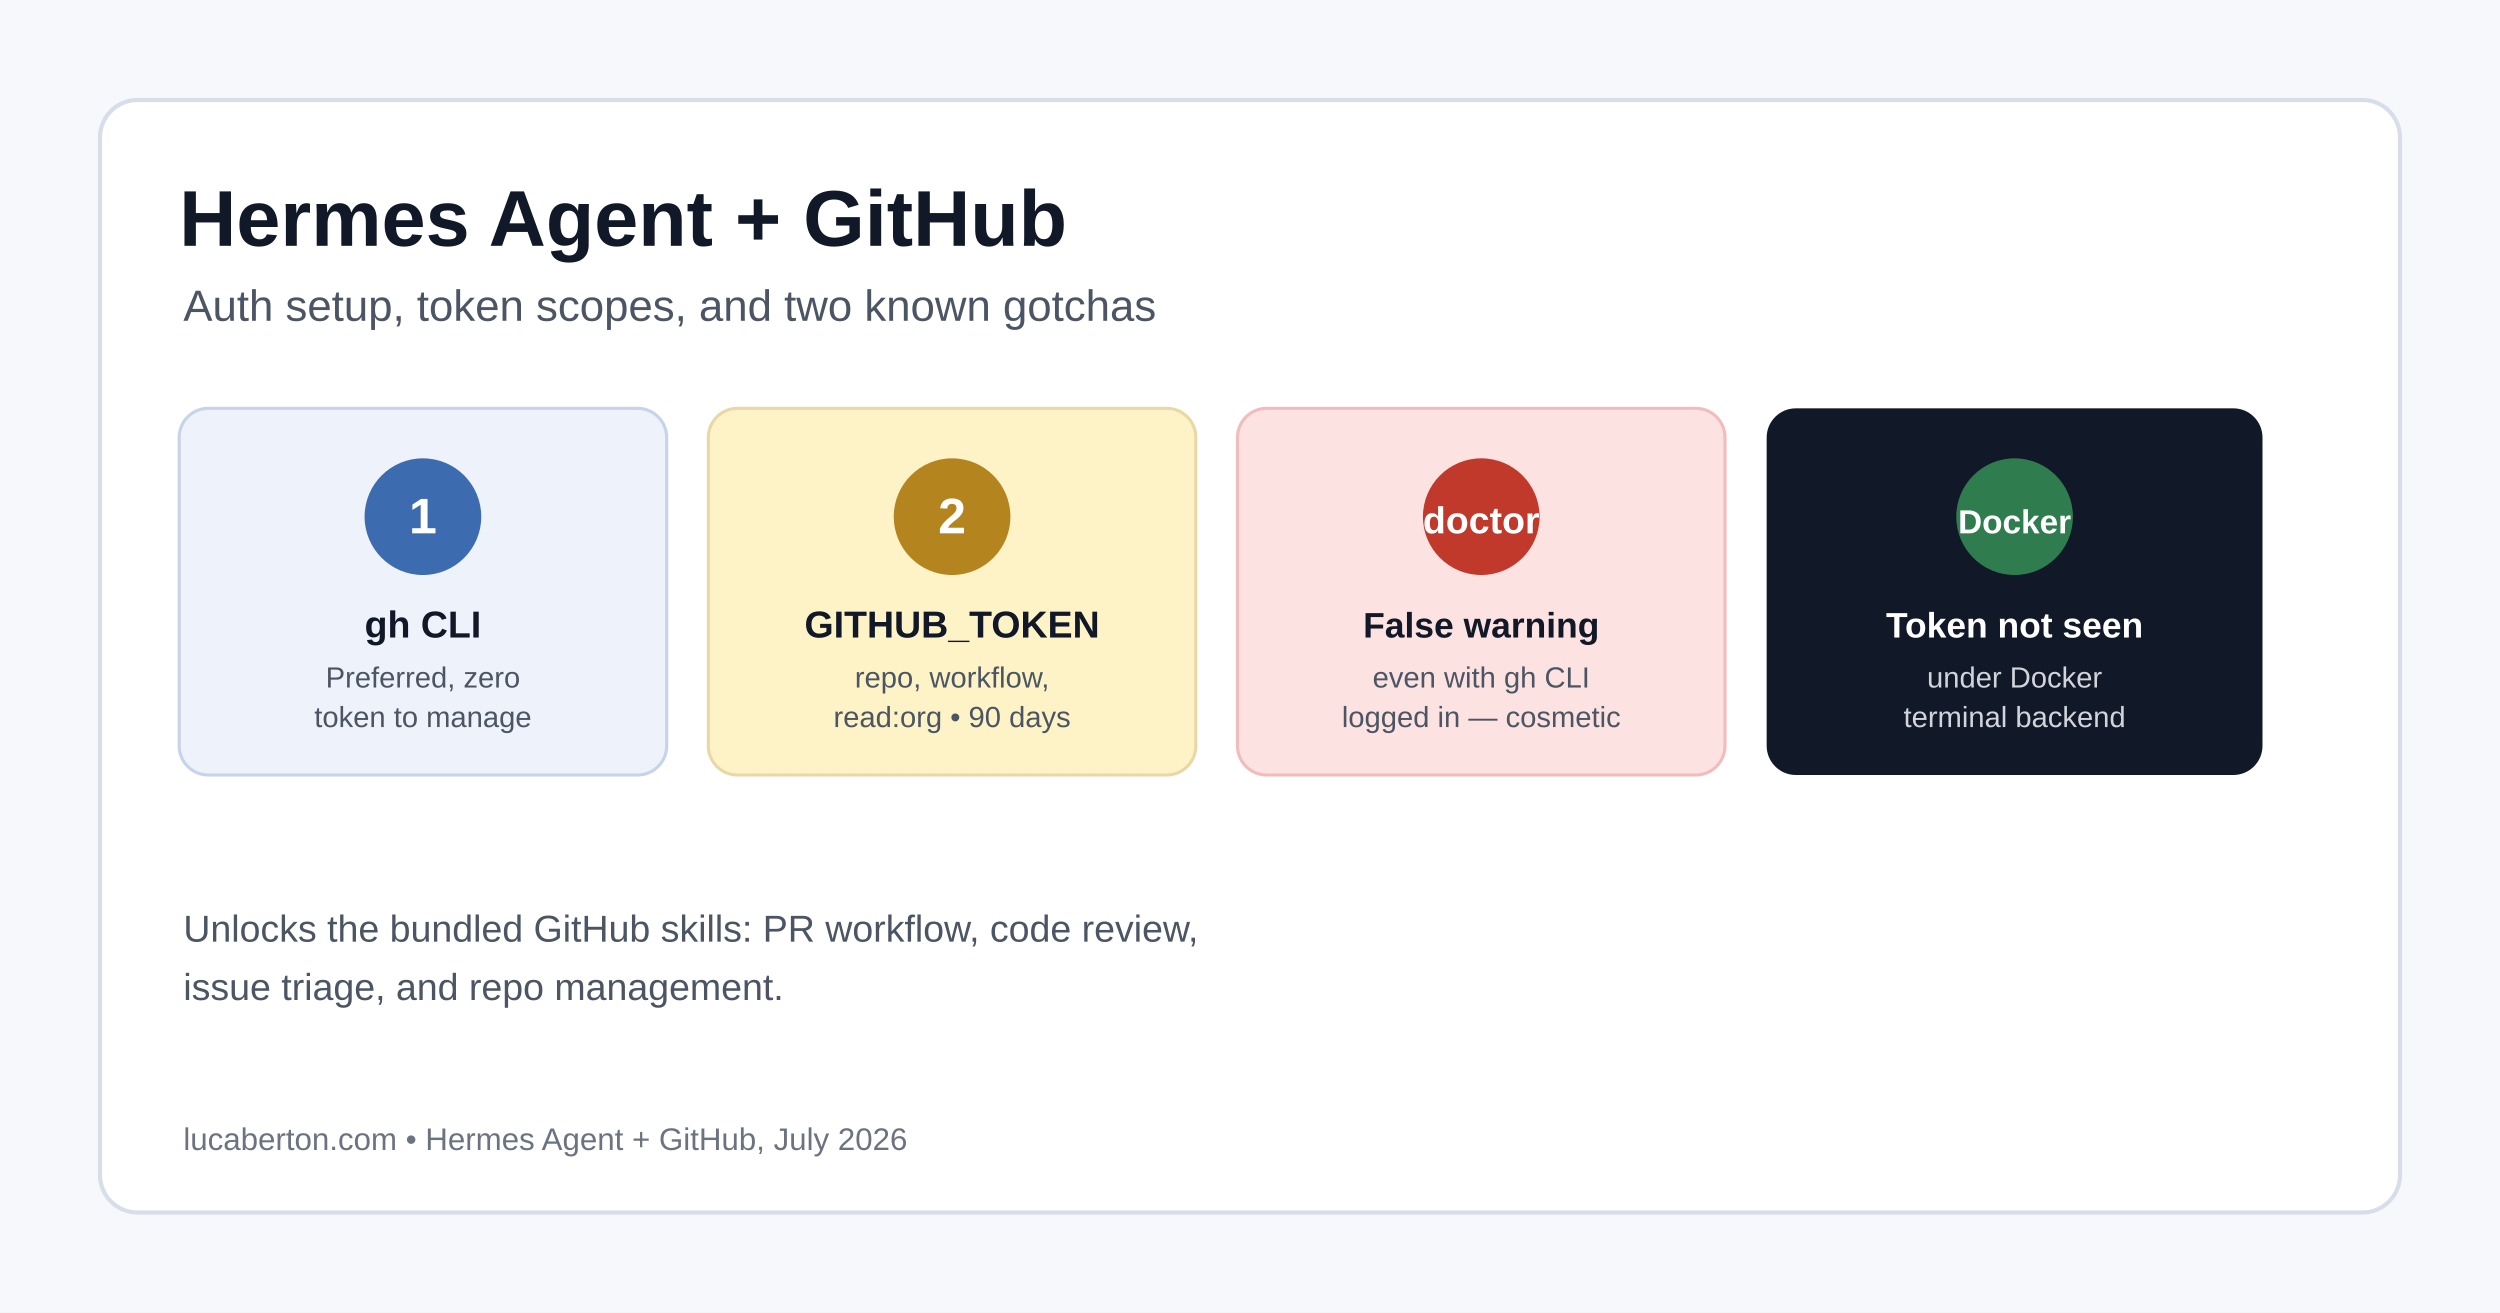
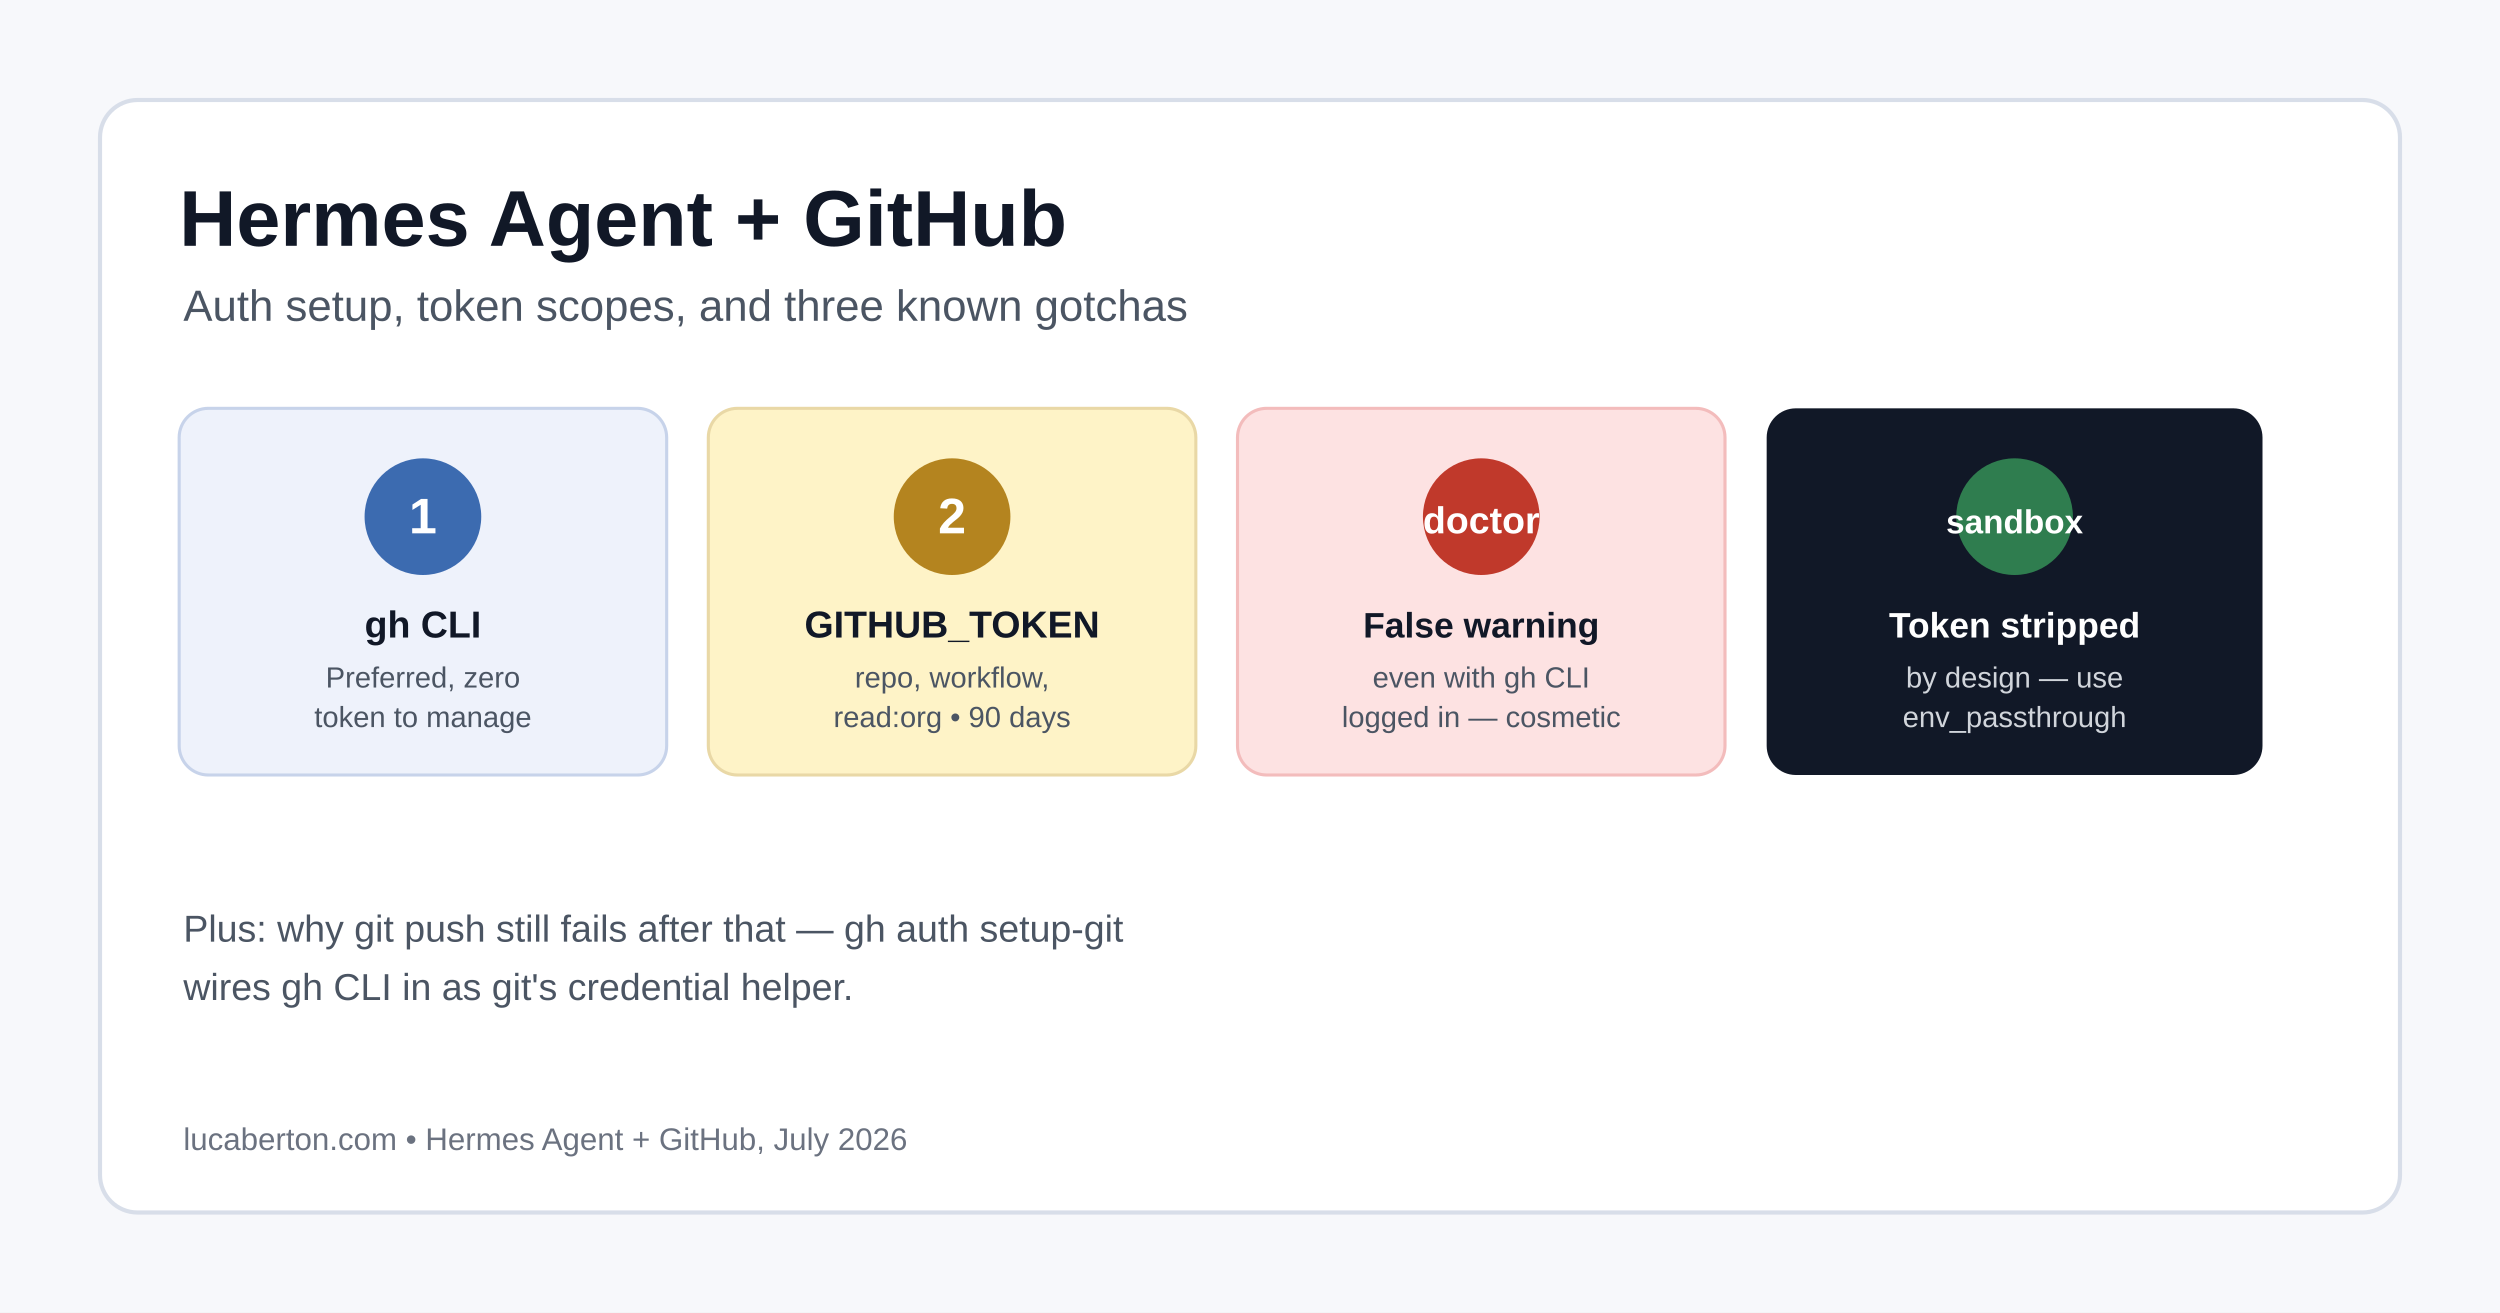
<svg xmlns="http://www.w3.org/2000/svg" width="1200" height="630" aria-labelledby="title desc" viewBox="0 0 1200 630">
  <path fill="#f7f8fb" d="M0 0h1200v630H0z" />
  <rect width="1104" height="534" x="48" y="48" fill="#fff" stroke="#d8dee9" stroke-width="2" rx="18" />
  <text x="86" y="118" fill="#111827" font-family="Arial, Helvetica, sans-serif" font-size="38" font-weight="700">Hermes Agent + GitHub</text>
-   <text x="88" y="154" fill="#4b5563" font-family="Arial, Helvetica, sans-serif" font-size="21">Auth setup, token scopes, and two known gotchas</text>
+   <text x="88" y="154" fill="#4b5563" font-family="Arial, Helvetica, sans-serif" font-size="21">Auth setup, token scopes, and three known gotchas</text>
  <g transform="translate(86 196)">
    <rect width="234" height="176" fill="#eef2fb" stroke="#c7d3ea" stroke-width="1.5" rx="14" />
    <circle cx="117" cy="52" r="28" fill="#3c6bb0" />
    <text x="117" y="60" fill="#fff" font-family="Arial, Helvetica, sans-serif" font-size="24" font-weight="700" text-anchor="middle">1</text>
    <text x="117" y="110" fill="#111827" font-family="Arial, Helvetica, sans-serif" font-size="18" font-weight="700" text-anchor="middle">gh CLI</text>
    <text x="117" y="134" fill="#4b5563" font-family="Arial, Helvetica, sans-serif" font-size="14" text-anchor="middle">Preferred, zero</text>
    <text x="117" y="153" fill="#4b5563" font-family="Arial, Helvetica, sans-serif" font-size="14" text-anchor="middle">token to manage</text>
  </g>
  <g transform="translate(340 196)">
    <rect width="234" height="176" fill="#fef3c7" stroke="#e9d8a6" stroke-width="1.5" rx="14" />
    <circle cx="117" cy="52" r="28" fill="#b4841f" />
    <text x="117" y="60" fill="#fff" font-family="Arial, Helvetica, sans-serif" font-size="24" font-weight="700" text-anchor="middle">2</text>
    <text x="117" y="110" fill="#111827" font-family="Arial, Helvetica, sans-serif" font-size="18" font-weight="700" text-anchor="middle">GITHUB_TOKEN</text>
    <text x="117" y="134" fill="#4b5563" font-family="Arial, Helvetica, sans-serif" font-size="14" text-anchor="middle">repo, workflow,</text>
    <text x="117" y="153" fill="#4b5563" font-family="Arial, Helvetica, sans-serif" font-size="14" text-anchor="middle">read:org • 90 days</text>
  </g>
  <g transform="translate(594 196)">
    <rect width="234" height="176" fill="#fde2e2" stroke="#f3bcbc" stroke-width="1.5" rx="14" />
    <circle cx="117" cy="52" r="28" fill="#c0392b" />
    <text x="117" y="60" fill="#fff" font-family="Arial, Helvetica, sans-serif" font-size="18" font-weight="700" text-anchor="middle">doctor</text>
    <text x="117" y="110" fill="#111827" font-family="Arial, Helvetica, sans-serif" font-size="17" font-weight="700" text-anchor="middle">False warning</text>
    <text x="117" y="134" fill="#4b5563" font-family="Arial, Helvetica, sans-serif" font-size="14" text-anchor="middle">even with gh CLI</text>
    <text x="117" y="153" fill="#4b5563" font-family="Arial, Helvetica, sans-serif" font-size="14" text-anchor="middle">logged in — cosmetic</text>
  </g>
  <g transform="translate(848 196)">
    <rect width="238" height="176" fill="#111827" rx="14" />
    <circle cx="119" cy="52" r="28" fill="#2f7d4f" />
-     <text x="119" y="60" fill="#fff" font-family="Arial, Helvetica, sans-serif" font-size="16" font-weight="700" text-anchor="middle">Docker</text>
-     <text x="119" y="110" fill="#fff" font-family="Arial, Helvetica, sans-serif" font-size="17" font-weight="700" text-anchor="middle">Token not seen</text>
-     <text x="119" y="134" fill="#d1d5db" font-family="Arial, Helvetica, sans-serif" font-size="14" text-anchor="middle">under Docker</text>
-     <text x="119" y="153" fill="#d1d5db" font-family="Arial, Helvetica, sans-serif" font-size="14" text-anchor="middle">terminal backend</text>
+     <text x="119" y="60" fill="#fff" font-family="Arial, Helvetica, sans-serif" font-size="16" font-weight="700" text-anchor="middle">sandbox</text>
+     <text x="119" y="110" fill="#fff" font-family="Arial, Helvetica, sans-serif" font-size="17" font-weight="700" text-anchor="middle">Token stripped</text>
+     <text x="119" y="134" fill="#d1d5db" font-family="Arial, Helvetica, sans-serif" font-size="14" text-anchor="middle">by design — use</text>
+     <text x="119" y="153" fill="#d1d5db" font-family="Arial, Helvetica, sans-serif" font-size="14" text-anchor="middle">env_passthrough</text>
  </g>
-   <text x="88" y="452" fill="#4b5563" font-family="Arial, Helvetica, sans-serif" font-size="18">Unlocks the bundled GitHub skills: PR workflow, code review,</text>
-   <text x="88" y="480" fill="#4b5563" font-family="Arial, Helvetica, sans-serif" font-size="18">issue triage, and repo management.</text>
+   <text x="88" y="452" fill="#4b5563" font-family="Arial, Helvetica, sans-serif" font-size="18">Plus: why git push still fails after that — gh auth setup-git</text>
+   <text x="88" y="480" fill="#4b5563" font-family="Arial, Helvetica, sans-serif" font-size="18">wires gh CLI in as git's credential helper.</text>
  <text x="88" y="552" fill="#6b7280" font-family="Arial, Helvetica, sans-serif" font-size="15">lucaberton.com • Hermes Agent + GitHub, July 2026</text>
</svg>
